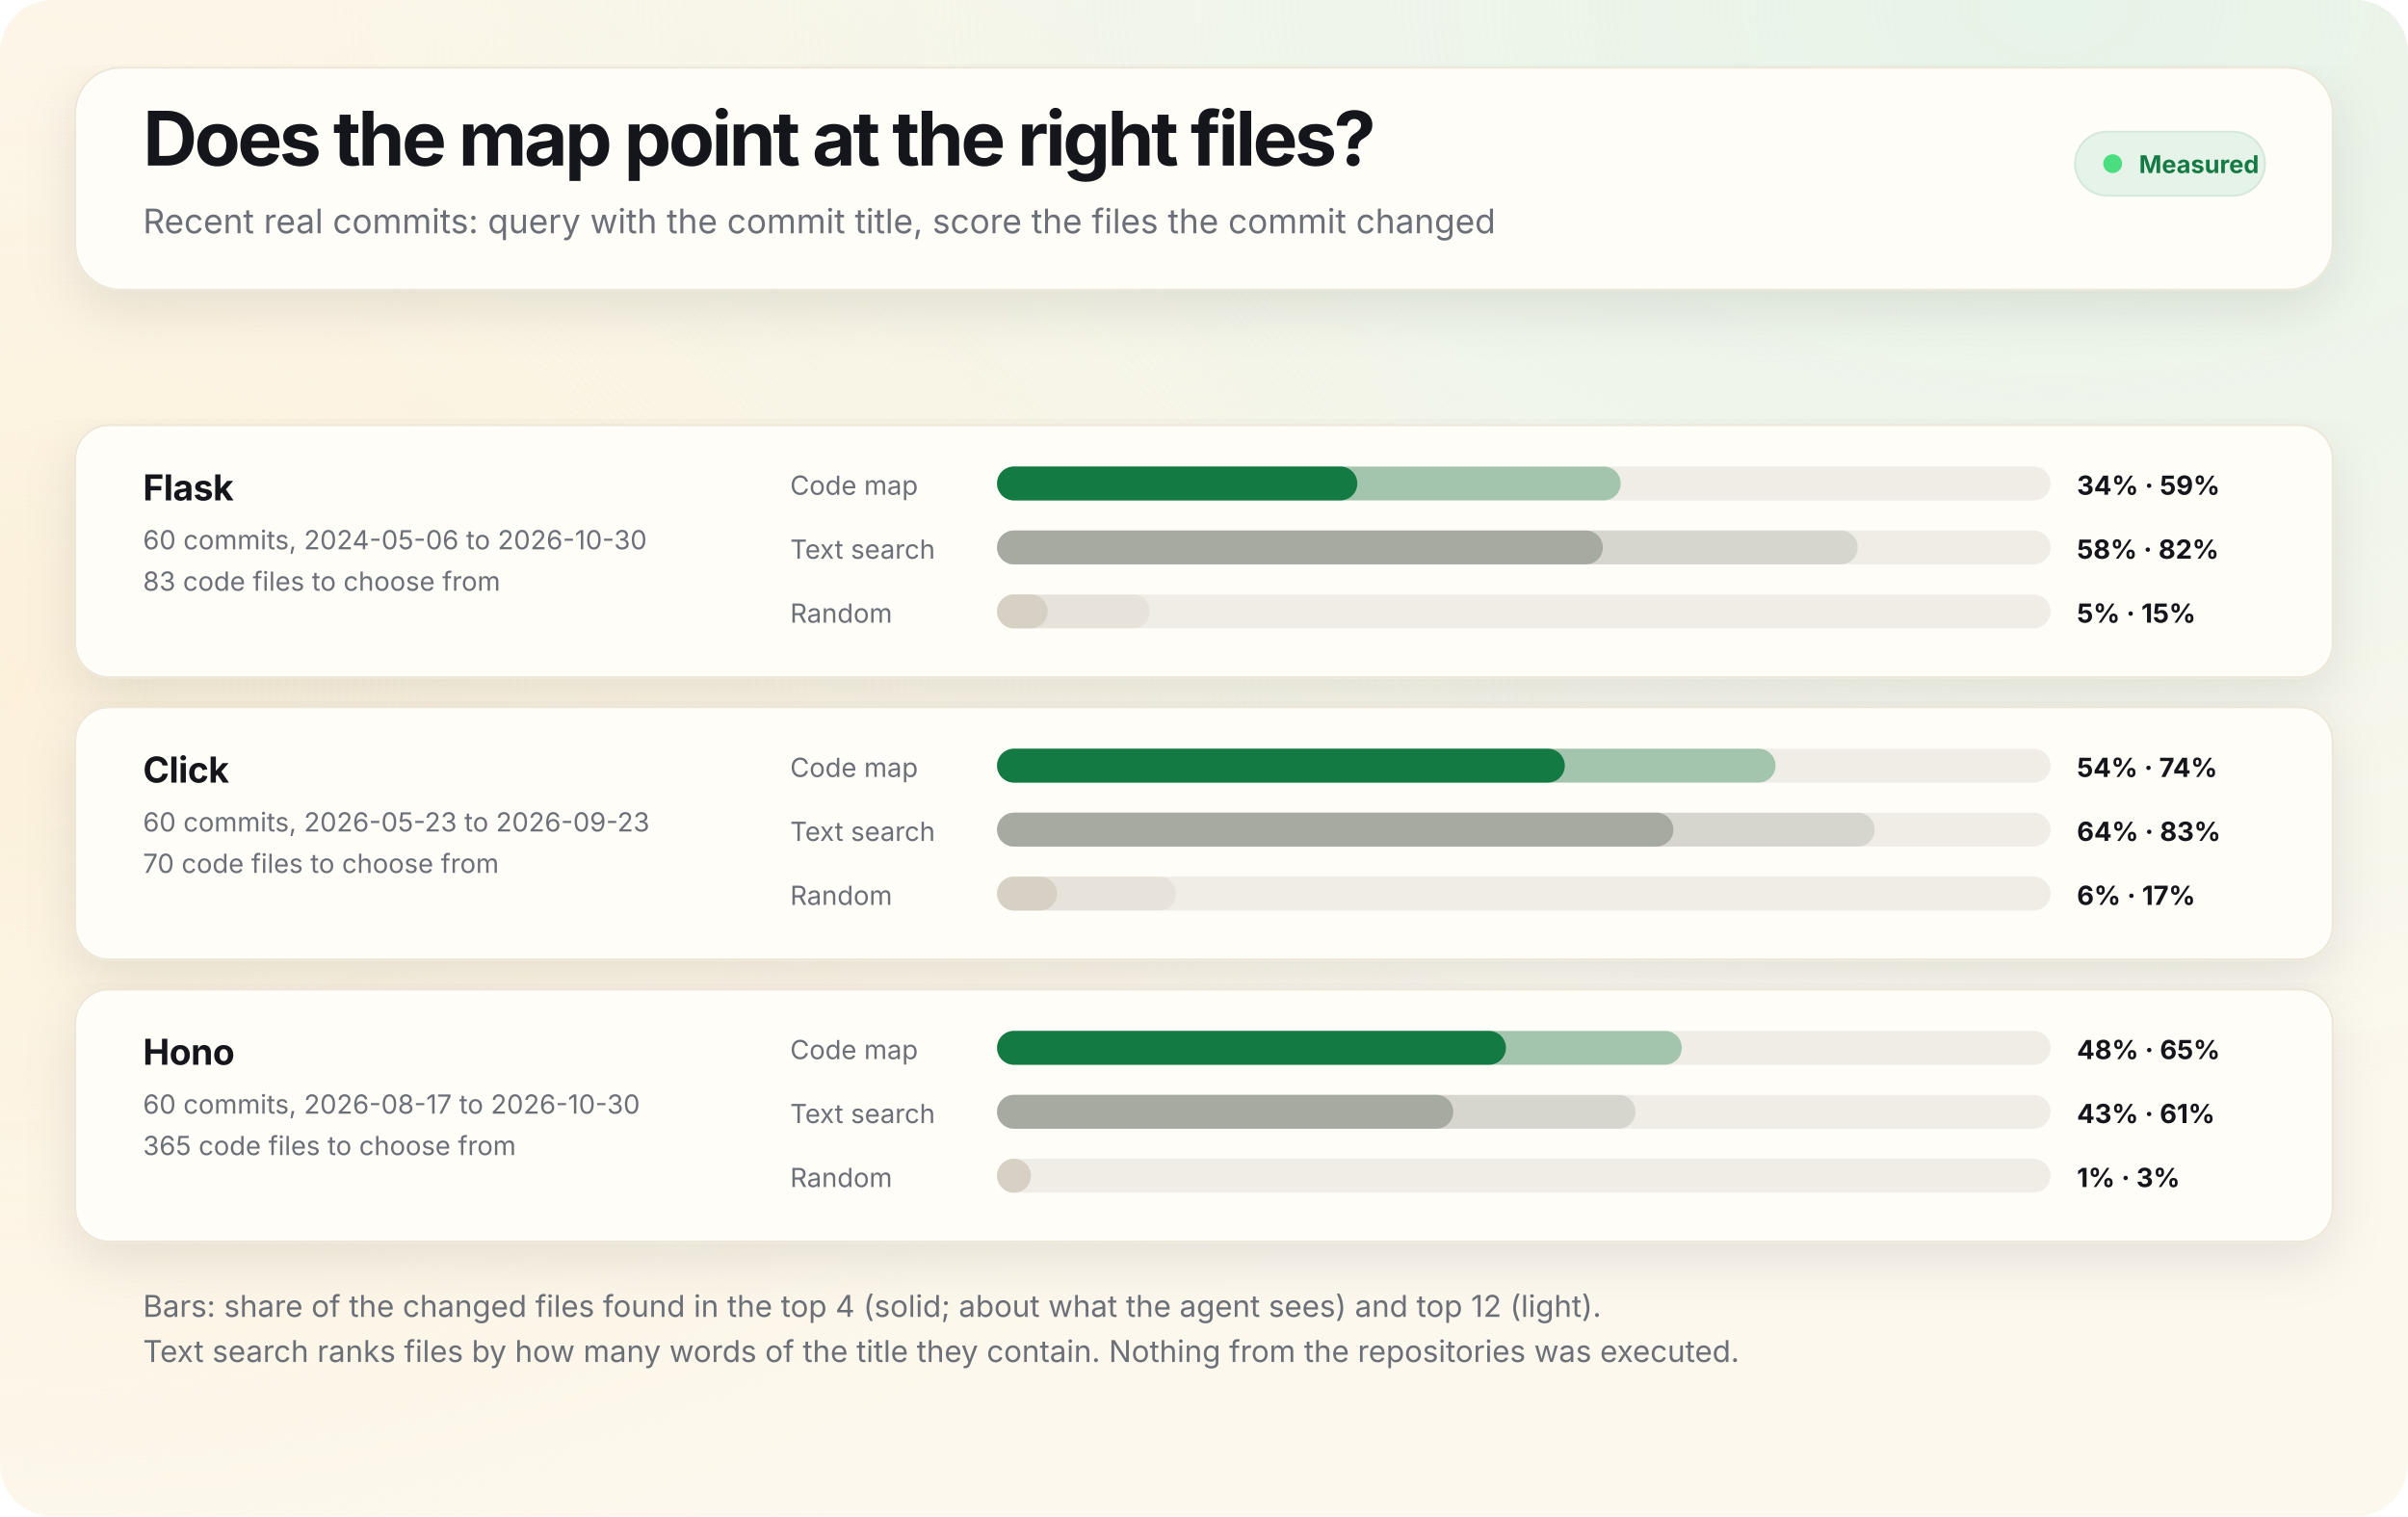
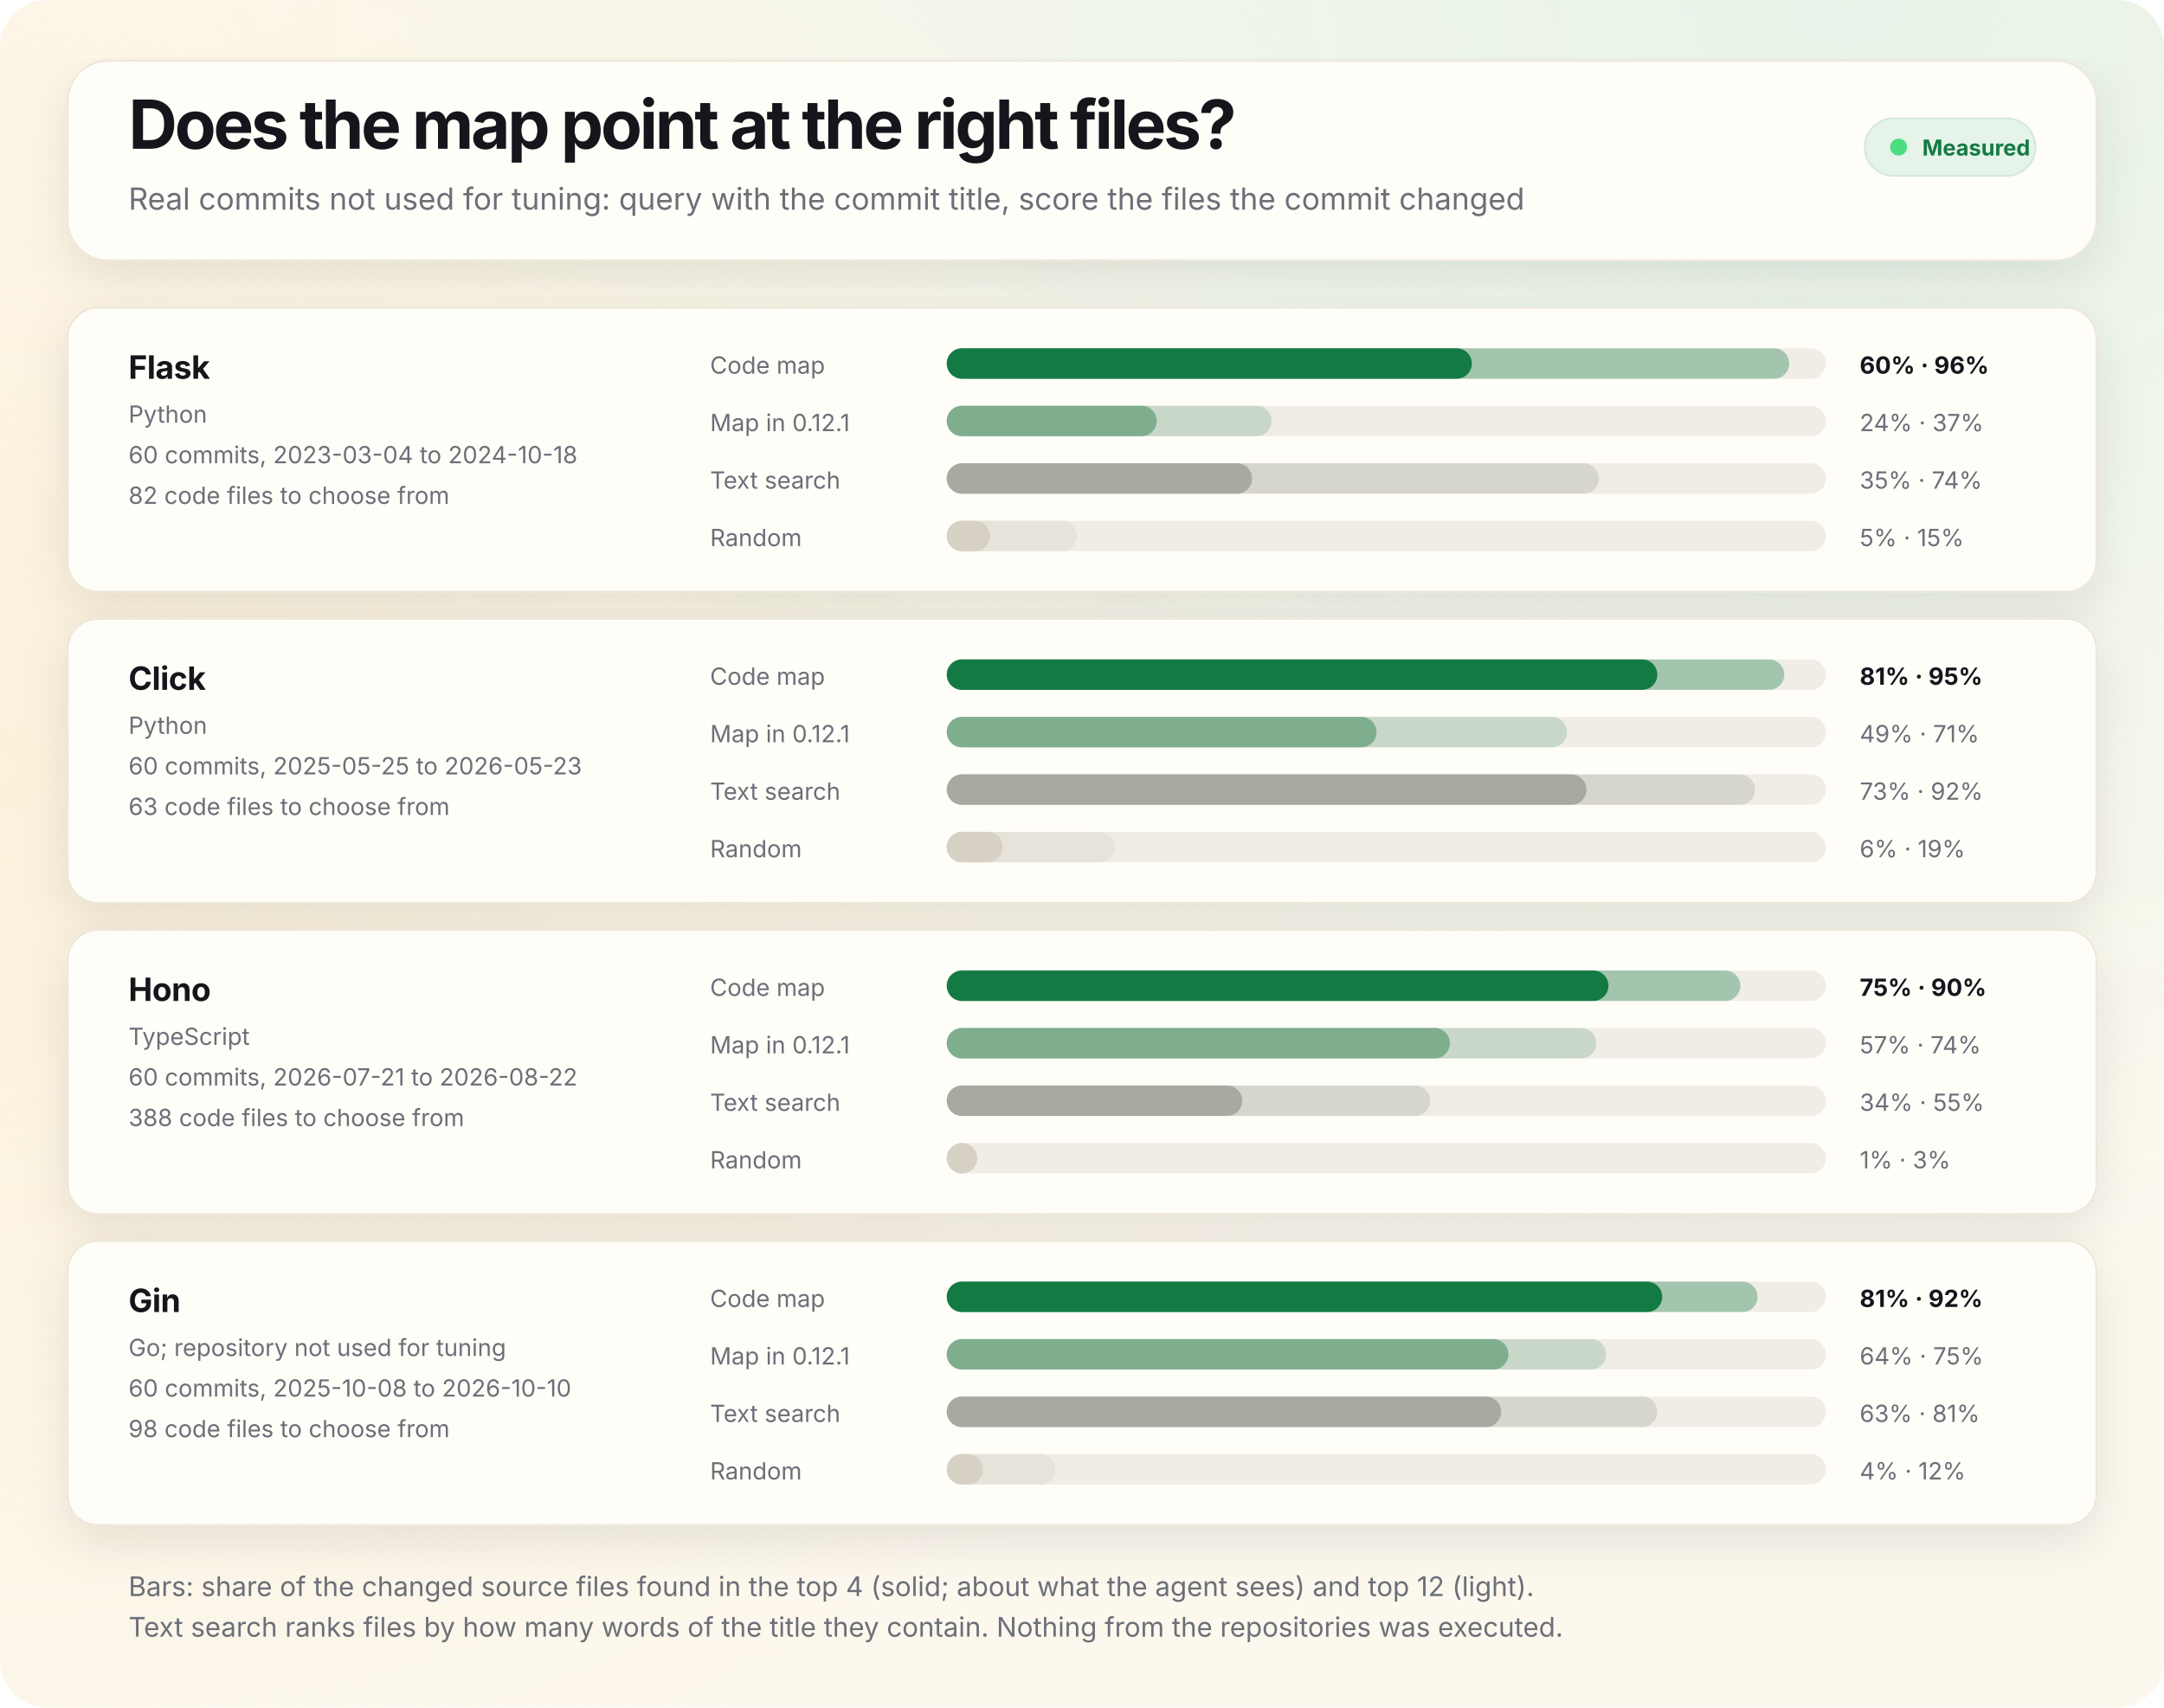
- <svg xmlns="http://www.w3.org/2000/svg" width="1280" height="806" viewBox="0 0 1280 806" role="img" aria-labelledby="title desc">
+ <svg xmlns="http://www.w3.org/2000/svg" width="1280" height="1010" viewBox="0 0 1280 1010" role="img" aria-labelledby="title desc">
  <defs>
    <radialGradient id="glowGreen" cx="85%" cy="0%" r="75%">
      <stop offset="0" stop-color="#e6f3e8" stop-opacity=".95" />
      <stop offset="1" stop-color="#e6f3e8" stop-opacity="0" />
    </radialGradient>
    <radialGradient id="glowGold" cx="0%" cy="45%" r="65%">
      <stop offset="0" stop-color="#fbefd6" stop-opacity=".8" />
      <stop offset="1" stop-color="#fbefd6" stop-opacity="0" />
    </radialGradient>
-     <linearGradient id="accent" x1="0" x2="1">
-       <stop stop-color="#147a43" />
-       <stop offset="1" stop-color="#2f7a4a" />
-     </linearGradient>
    <filter id="shadow" x="-10%" y="-10%" width="120%" height="140%">
      <feDropShadow dx="0" dy="10" stdDeviation="14" flood-color="#14161c" flood-opacity=".09" />
    </filter>
  </defs>
  <style>
text{font-family:Inter,-apple-system,BlinkMacSystemFont,'Segoe UI',Helvetica,Arial,sans-serif;fill:#14161c}
.title{font-size:40px;font-weight:700;letter-spacing:-.04em}
.sub{font-size:18px;fill:#6b6f78}
- .head{font-size:13px;font-weight:700;letter-spacing:.12em;fill:#6b6f78}
- .headg{font-size:13px;font-weight:700;letter-spacing:.12em;fill:#147a43}
.task{font-size:19px;font-weight:650;letter-spacing:-.01em}
- .without{font-size:16px;fill:#6b6f78}
- .with{font-size:16px;font-weight:550}
.badge{font-size:13px;font-weight:650;fill:#147a43}
- .label{font-size:19px;font-weight:600}
- .value{font-size:26px;font-weight:700;letter-spacing:-.03em}
- .green{fill:#147a43}
.note{font-size:16px;fill:#6b6f78}
- .mono{font-family:ui-monospace,SFMono-Regular,Menlo,Consolas,monospace;font-size:14px;fill:#14161c}
.small{font-size:14px;fill:#6b6f78}
.smallb{font-size:14px;font-weight:650}
- .big{font-size:30px;font-weight:700;letter-spacing:-.03em}
- .grey{fill:#6b6f78}
</style>
-   <rect width="1280" height="806" rx="28" fill="#fdf8ee" />
-   <rect width="1280" height="806" rx="28" fill="url(#glowGreen)" />
-   <rect width="1280" height="806" rx="28" fill="url(#glowGold)" />
+   <rect width="1280" height="1010" rx="28" fill="#fdf8ee" />
+   <rect width="1280" height="1010" rx="28" fill="url(#glowGreen)" />
+   <rect width="1280" height="1010" rx="28" fill="url(#glowGold)" />
  <rect x="40" y="36" width="1200" height="118" rx="24" fill="#fffdf8" stroke="#ece6d8" filter="url(#shadow)" />
  <text x="76" y="88" class="title">Does the map point at the right files?</text>
-   <text x="76" y="124" class="sub">Recent real commits: query with the commit title, score the files the commit changed</text>
+   <text x="76" y="124" class="sub">Real commits not used for tuning: query with the commit title, score the files the commit changed</text>
  <rect x="1103" y="70" width="101" height="34" rx="17" fill="#e5f3e9" stroke="#d3e8d8" />
  <circle cx="1123" cy="87" r="5" fill="#4ade80" />
  <text x="1137" y="92" class="badge">Measured</text>
-   <rect x="40" y="226" width="1200" height="134" rx="18" fill="#fffdf8" stroke="#ece6d8" filter="url(#shadow)" />
-   <text x="76" y="266" class="task">Flask</text>
-   <text x="76" y="292" class="small">60 commits, 2024-05-06 to 2026-10-30</text>
-   <text x="76" y="314" class="small">83 code files to choose from</text>
-   <text x="420" y="263" class="small">Code map</text>
-   <rect x="530" y="248" width="560" height="18" rx="9" fill="#f0ede6" />
-   <rect x="530" y="248" width="331.5" height="18" rx="9" fill="#147a43" opacity=".35" />
-   <rect x="530" y="248" width="191.5" height="18" rx="9" fill="#147a43" />
-   <text x="1104" y="263" class="smallb">34% · 59%</text>
-   <text x="420" y="297" class="small">Text search</text>
-   <rect x="530" y="282" width="560" height="18" rx="9" fill="#f0ede6" />
-   <rect x="530" y="282" width="457.5" height="18" rx="9" fill="#a7aaa1" opacity=".35" />
-   <rect x="530" y="282" width="322.0" height="18" rx="9" fill="#a7aaa1" />
-   <text x="1104" y="297" class="smallb">58% · 82%</text>
-   <text x="420" y="331" class="small">Random</text>
-   <rect x="530" y="316" width="560" height="18" rx="9" fill="#f0ede6" />
-   <rect x="530" y="316" width="81.2" height="18" rx="9" fill="#d6d1c4" opacity=".35" />
-   <rect x="530" y="316" width="26.9" height="18" rx="9" fill="#d6d1c4" />
-   <text x="1104" y="331" class="smallb">5% · 15%</text>
-   <rect x="40" y="376" width="1200" height="134" rx="18" fill="#fffdf8" stroke="#ece6d8" filter="url(#shadow)" />
-   <text x="76" y="416" class="task">Click</text>
-   <text x="76" y="442" class="small">60 commits, 2026-05-23 to 2026-09-23</text>
-   <text x="76" y="464" class="small">70 code files to choose from</text>
-   <text x="420" y="413" class="small">Code map</text>
-   <rect x="530" y="398" width="560" height="18" rx="9" fill="#f0ede6" />
-   <rect x="530" y="398" width="413.8" height="18" rx="9" fill="#147a43" opacity=".35" />
-   <rect x="530" y="398" width="301.8" height="18" rx="9" fill="#147a43" />
-   <text x="1104" y="413" class="smallb">54% · 74%</text>
-   <text x="420" y="447" class="small">Text search</text>
-   <rect x="530" y="432" width="560" height="18" rx="9" fill="#f0ede6" />
-   <rect x="530" y="432" width="466.5" height="18" rx="9" fill="#a7aaa1" opacity=".35" />
-   <rect x="530" y="432" width="359.5" height="18" rx="9" fill="#a7aaa1" />
-   <text x="1104" y="447" class="smallb">64% · 83%</text>
-   <text x="420" y="481" class="small">Random</text>
-   <rect x="530" y="466" width="560" height="18" rx="9" fill="#f0ede6" />
-   <rect x="530" y="466" width="95.2" height="18" rx="9" fill="#d6d1c4" opacity=".35" />
-   <rect x="530" y="466" width="31.9" height="18" rx="9" fill="#d6d1c4" />
-   <text x="1104" y="481" class="smallb">6% · 17%</text>
-   <rect x="40" y="526" width="1200" height="134" rx="18" fill="#fffdf8" stroke="#ece6d8" filter="url(#shadow)" />
-   <text x="76" y="566" class="task">Hono</text>
-   <text x="76" y="592" class="small">60 commits, 2026-08-17 to 2026-10-30</text>
-   <text x="76" y="614" class="small">365 code files to choose from</text>
-   <text x="420" y="563" class="small">Code map</text>
-   <rect x="530" y="548" width="560" height="18" rx="9" fill="#f0ede6" />
-   <rect x="530" y="548" width="364.0" height="18" rx="9" fill="#147a43" opacity=".35" />
-   <rect x="530" y="548" width="270.5" height="18" rx="9" fill="#147a43" />
-   <text x="1104" y="563" class="smallb">48% · 65%</text>
-   <text x="420" y="597" class="small">Text search</text>
-   <rect x="530" y="582" width="560" height="18" rx="9" fill="#f0ede6" />
-   <rect x="530" y="582" width="339.4" height="18" rx="9" fill="#a7aaa1" opacity=".35" />
-   <rect x="530" y="582" width="242.5" height="18" rx="9" fill="#a7aaa1" />
-   <text x="1104" y="597" class="smallb">43% · 61%</text>
-   <text x="420" y="631" class="small">Random</text>
-   <rect x="530" y="616" width="560" height="18" rx="9" fill="#f0ede6" />
-   <rect x="530" y="616" width="18.0" height="18" rx="9" fill="#d6d1c4" opacity=".35" />
-   <rect x="530" y="616" width="18.0" height="18" rx="9" fill="#d6d1c4" />
-   <text x="1104" y="631" class="smallb">1% · 3%</text>
-   <text x="76" y="700" class="note">Bars: share of the changed files found in the top 4 (solid; about what the agent sees) and top 12 (light).</text>
-   <text x="76" y="724" class="note">Text search ranks files by how many words of the title they contain. Nothing from the repositories was executed.</text>
+   <rect x="40" y="182" width="1200" height="168" rx="18" fill="#fffdf8" stroke="#ece6d8" filter="url(#shadow)" />
+   <text x="76" y="224" class="task">Flask</text>
+   <text x="76" y="250" class="small">Python</text>
+   <text x="76" y="274" class="small">60 commits, 2023-03-04 to 2024-10-18</text>
+   <text x="76" y="298" class="small">82 code files to choose from</text>
+   <text x="420" y="221" class="small">Code map</text>
+   <rect x="560" y="206" width="520" height="18" rx="9" fill="#f0ede6" />
+   <rect x="560" y="206" width="498.3" height="18" rx="9" fill="#147a43" opacity=".35" />
+   <rect x="560" y="206" width="310.6" height="18" rx="9" fill="#147a43" />
+   <text x="1100" y="221" class="smallb">60% · 96%</text>
+   <text x="420" y="255" class="small">Map in 0.12.1</text>
+   <rect x="560" y="240" width="520" height="18" rx="9" fill="#f0ede6" />
+   <rect x="560" y="240" width="192.1" height="18" rx="9" fill="#7fae8f" opacity=".35" />
+   <rect x="560" y="240" width="124.2" height="18" rx="9" fill="#7fae8f" />
+   <text x="1100" y="255" class="small">24% · 37%</text>
+   <text x="420" y="289" class="small">Text search</text>
+   <rect x="560" y="274" width="520" height="18" rx="9" fill="#f0ede6" />
+   <rect x="560" y="274" width="385.7" height="18" rx="9" fill="#a7aaa1" opacity=".35" />
+   <rect x="560" y="274" width="180.6" height="18" rx="9" fill="#a7aaa1" />
+   <text x="1100" y="289" class="small">35% · 74%</text>
+   <text x="420" y="323" class="small">Random</text>
+   <rect x="560" y="308" width="520" height="18" rx="9" fill="#f0ede6" />
+   <rect x="560" y="308" width="76.9" height="18" rx="9" fill="#d6d1c4" opacity=".35" />
+   <rect x="560" y="308" width="25.6" height="18" rx="9" fill="#d6d1c4" />
+   <text x="1100" y="323" class="small">5% · 15%</text>
+   <rect x="40" y="366" width="1200" height="168" rx="18" fill="#fffdf8" stroke="#ece6d8" filter="url(#shadow)" />
+   <text x="76" y="408" class="task">Click</text>
+   <text x="76" y="434" class="small">Python</text>
+   <text x="76" y="458" class="small">60 commits, 2025-05-25 to 2026-05-23</text>
+   <text x="76" y="482" class="small">63 code files to choose from</text>
+   <text x="420" y="405" class="small">Code map</text>
+   <rect x="560" y="390" width="520" height="18" rx="9" fill="#f0ede6" />
+   <rect x="560" y="390" width="495.4" height="18" rx="9" fill="#147a43" opacity=".35" />
+   <rect x="560" y="390" width="420.3" height="18" rx="9" fill="#147a43" />
+   <text x="1100" y="405" class="smallb">81% · 95%</text>
+   <text x="420" y="439" class="small">Map in 0.12.1</text>
+   <rect x="560" y="424" width="520" height="18" rx="9" fill="#f0ede6" />
+   <rect x="560" y="424" width="366.9" height="18" rx="9" fill="#7fae8f" opacity=".35" />
+   <rect x="560" y="424" width="254.2" height="18" rx="9" fill="#7fae8f" />
+   <text x="1100" y="439" class="small">49% · 71%</text>
+   <text x="420" y="473" class="small">Text search</text>
+   <rect x="560" y="458" width="520" height="18" rx="9" fill="#f0ede6" />
+   <rect x="560" y="458" width="478.1" height="18" rx="9" fill="#a7aaa1" opacity=".35" />
+   <rect x="560" y="458" width="378.4" height="18" rx="9" fill="#a7aaa1" />
+   <text x="1100" y="473" class="small">73% · 92%</text>
+   <text x="420" y="507" class="small">Random</text>
+   <rect x="560" y="492" width="520" height="18" rx="9" fill="#f0ede6" />
+   <rect x="560" y="492" width="99.2" height="18" rx="9" fill="#d6d1c4" opacity=".35" />
+   <rect x="560" y="492" width="33.1" height="18" rx="9" fill="#d6d1c4" />
+   <text x="1100" y="507" class="small">6% · 19%</text>
+   <rect x="40" y="550" width="1200" height="168" rx="18" fill="#fffdf8" stroke="#ece6d8" filter="url(#shadow)" />
+   <text x="76" y="592" class="task">Hono</text>
+   <text x="76" y="618" class="small">TypeScript</text>
+   <text x="76" y="642" class="small">60 commits, 2026-07-21 to 2026-08-22</text>
+   <text x="76" y="666" class="small">388 code files to choose from</text>
+   <text x="420" y="589" class="small">Code map</text>
+   <rect x="560" y="574" width="520" height="18" rx="9" fill="#f0ede6" />
+   <rect x="560" y="574" width="469.4" height="18" rx="9" fill="#147a43" opacity=".35" />
+   <rect x="560" y="574" width="391.4" height="18" rx="9" fill="#147a43" />
+   <text x="1100" y="589" class="smallb">75% · 90%</text>
+   <text x="420" y="623" class="small">Map in 0.12.1</text>
+   <rect x="560" y="608" width="520" height="18" rx="9" fill="#f0ede6" />
+   <rect x="560" y="608" width="384.2" height="18" rx="9" fill="#7fae8f" opacity=".35" />
+   <rect x="560" y="608" width="297.6" height="18" rx="9" fill="#7fae8f" />
+   <text x="1100" y="623" class="small">57% · 74%</text>
+   <text x="420" y="657" class="small">Text search</text>
+   <rect x="560" y="642" width="520" height="18" rx="9" fill="#f0ede6" />
+   <rect x="560" y="642" width="286.0" height="18" rx="9" fill="#a7aaa1" opacity=".35" />
+   <rect x="560" y="642" width="174.8" height="18" rx="9" fill="#a7aaa1" />
+   <text x="1100" y="657" class="small">34% · 55%</text>
+   <text x="420" y="691" class="small">Random</text>
+   <rect x="560" y="676" width="520" height="18" rx="9" fill="#f0ede6" />
+   <rect x="560" y="676" width="18.0" height="18" rx="9" fill="#d6d1c4" opacity=".35" />
+   <rect x="560" y="676" width="18.0" height="18" rx="9" fill="#d6d1c4" />
+   <text x="1100" y="691" class="small">1% · 3%</text>
+   <rect x="40" y="734" width="1200" height="168" rx="18" fill="#fffdf8" stroke="#ece6d8" filter="url(#shadow)" />
+   <text x="76" y="776" class="task">Gin</text>
+   <text x="76" y="802" class="small">Go; repository not used for tuning</text>
+   <text x="76" y="826" class="small">60 commits, 2025-10-08 to 2026-10-10</text>
+   <text x="76" y="850" class="small">98 code files to choose from</text>
+   <text x="420" y="773" class="small">Code map</text>
+   <rect x="560" y="758" width="520" height="18" rx="9" fill="#f0ede6" />
+   <rect x="560" y="758" width="479.6" height="18" rx="9" fill="#147a43" opacity=".35" />
+   <rect x="560" y="758" width="423.2" height="18" rx="9" fill="#147a43" />
+   <text x="1100" y="773" class="smallb">81% · 92%</text>
+   <text x="420" y="807" class="small">Map in 0.12.1</text>
+   <rect x="560" y="792" width="520" height="18" rx="9" fill="#f0ede6" />
+   <rect x="560" y="792" width="390.0" height="18" rx="9" fill="#7fae8f" opacity=".35" />
+   <rect x="560" y="792" width="332.2" height="18" rx="9" fill="#7fae8f" />
+   <text x="1100" y="807" class="small">64% · 75%</text>
+   <text x="420" y="841" class="small">Text search</text>
+   <rect x="560" y="826" width="520" height="18" rx="9" fill="#f0ede6" />
+   <rect x="560" y="826" width="420.3" height="18" rx="9" fill="#a7aaa1" opacity=".35" />
+   <rect x="560" y="826" width="327.9" height="18" rx="9" fill="#a7aaa1" />
+   <text x="1100" y="841" class="small">63% · 81%</text>
+   <text x="420" y="875" class="small">Random</text>
+   <rect x="560" y="860" width="520" height="18" rx="9" fill="#f0ede6" />
+   <rect x="560" y="860" width="64.2" height="18" rx="9" fill="#d6d1c4" opacity=".35" />
+   <rect x="560" y="860" width="21.4" height="18" rx="9" fill="#d6d1c4" />
+   <text x="1100" y="875" class="small">4% · 12%</text>
+   <text x="76" y="944" class="note">Bars: share of the changed source files found in the top 4 (solid; about what the agent sees) and top 12 (light).</text>
+   <text x="76" y="968" class="note">Text search ranks files by how many words of the title they contain. Nothing from the repositories was executed.</text>
</svg>
